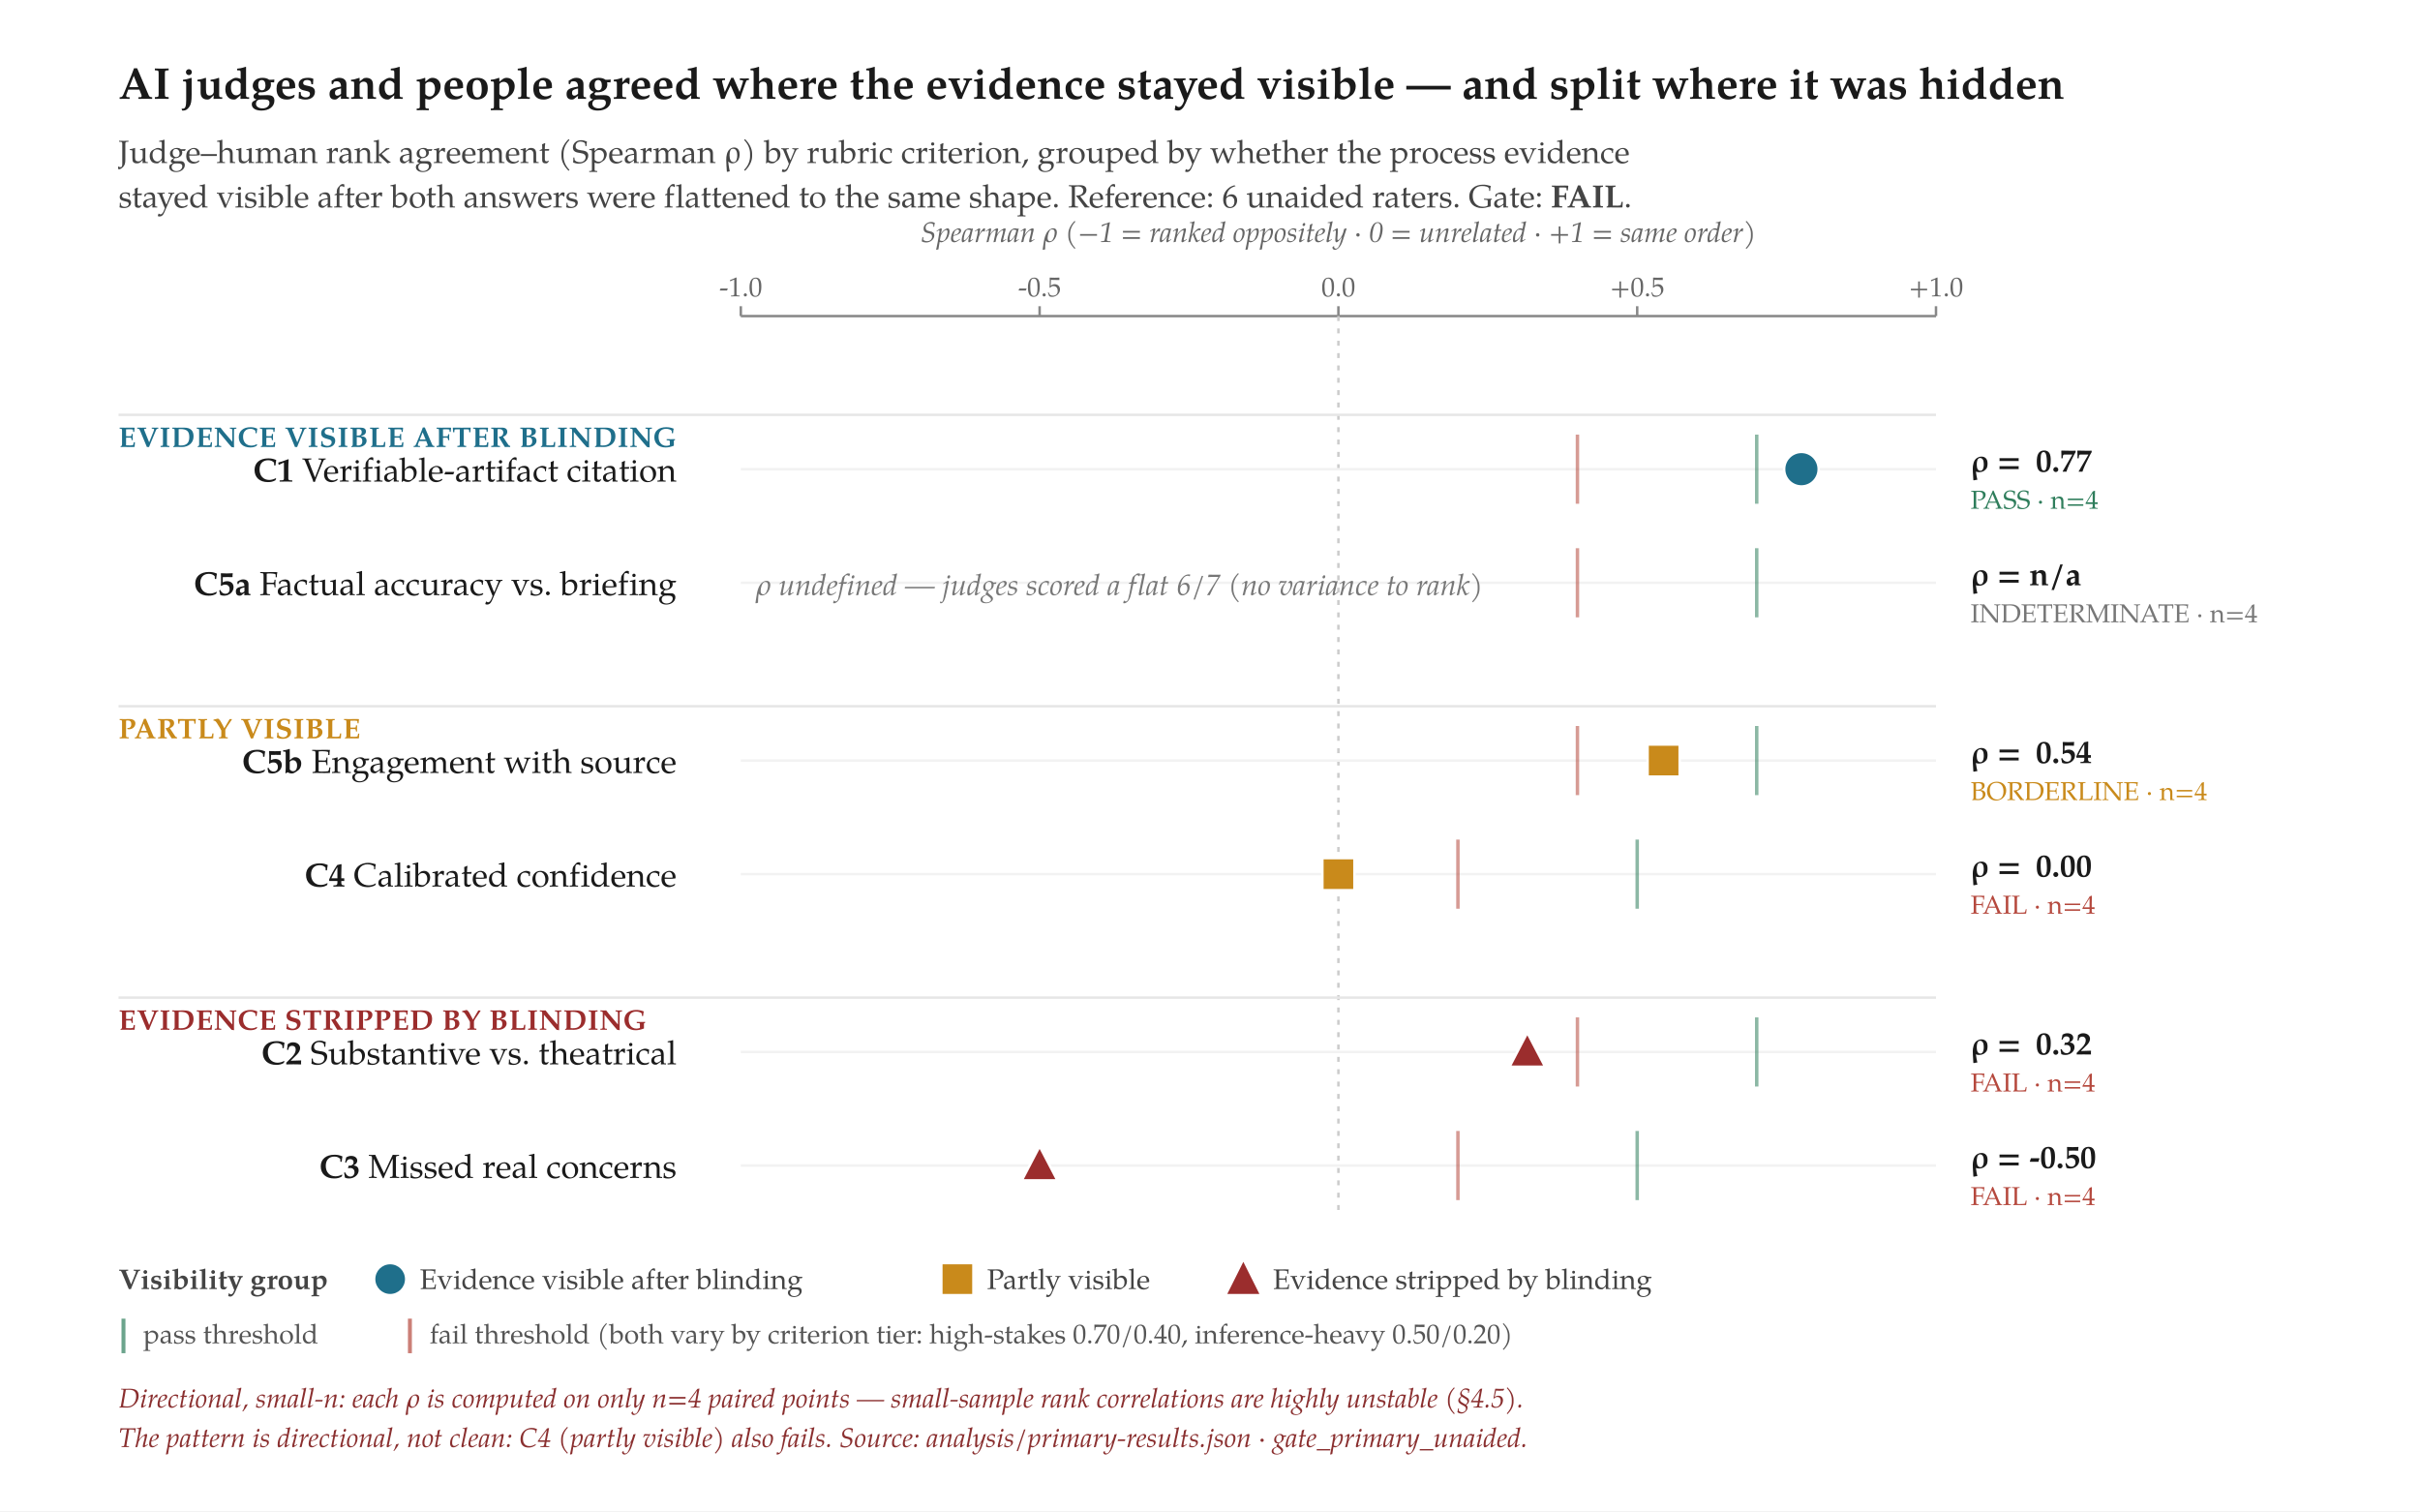
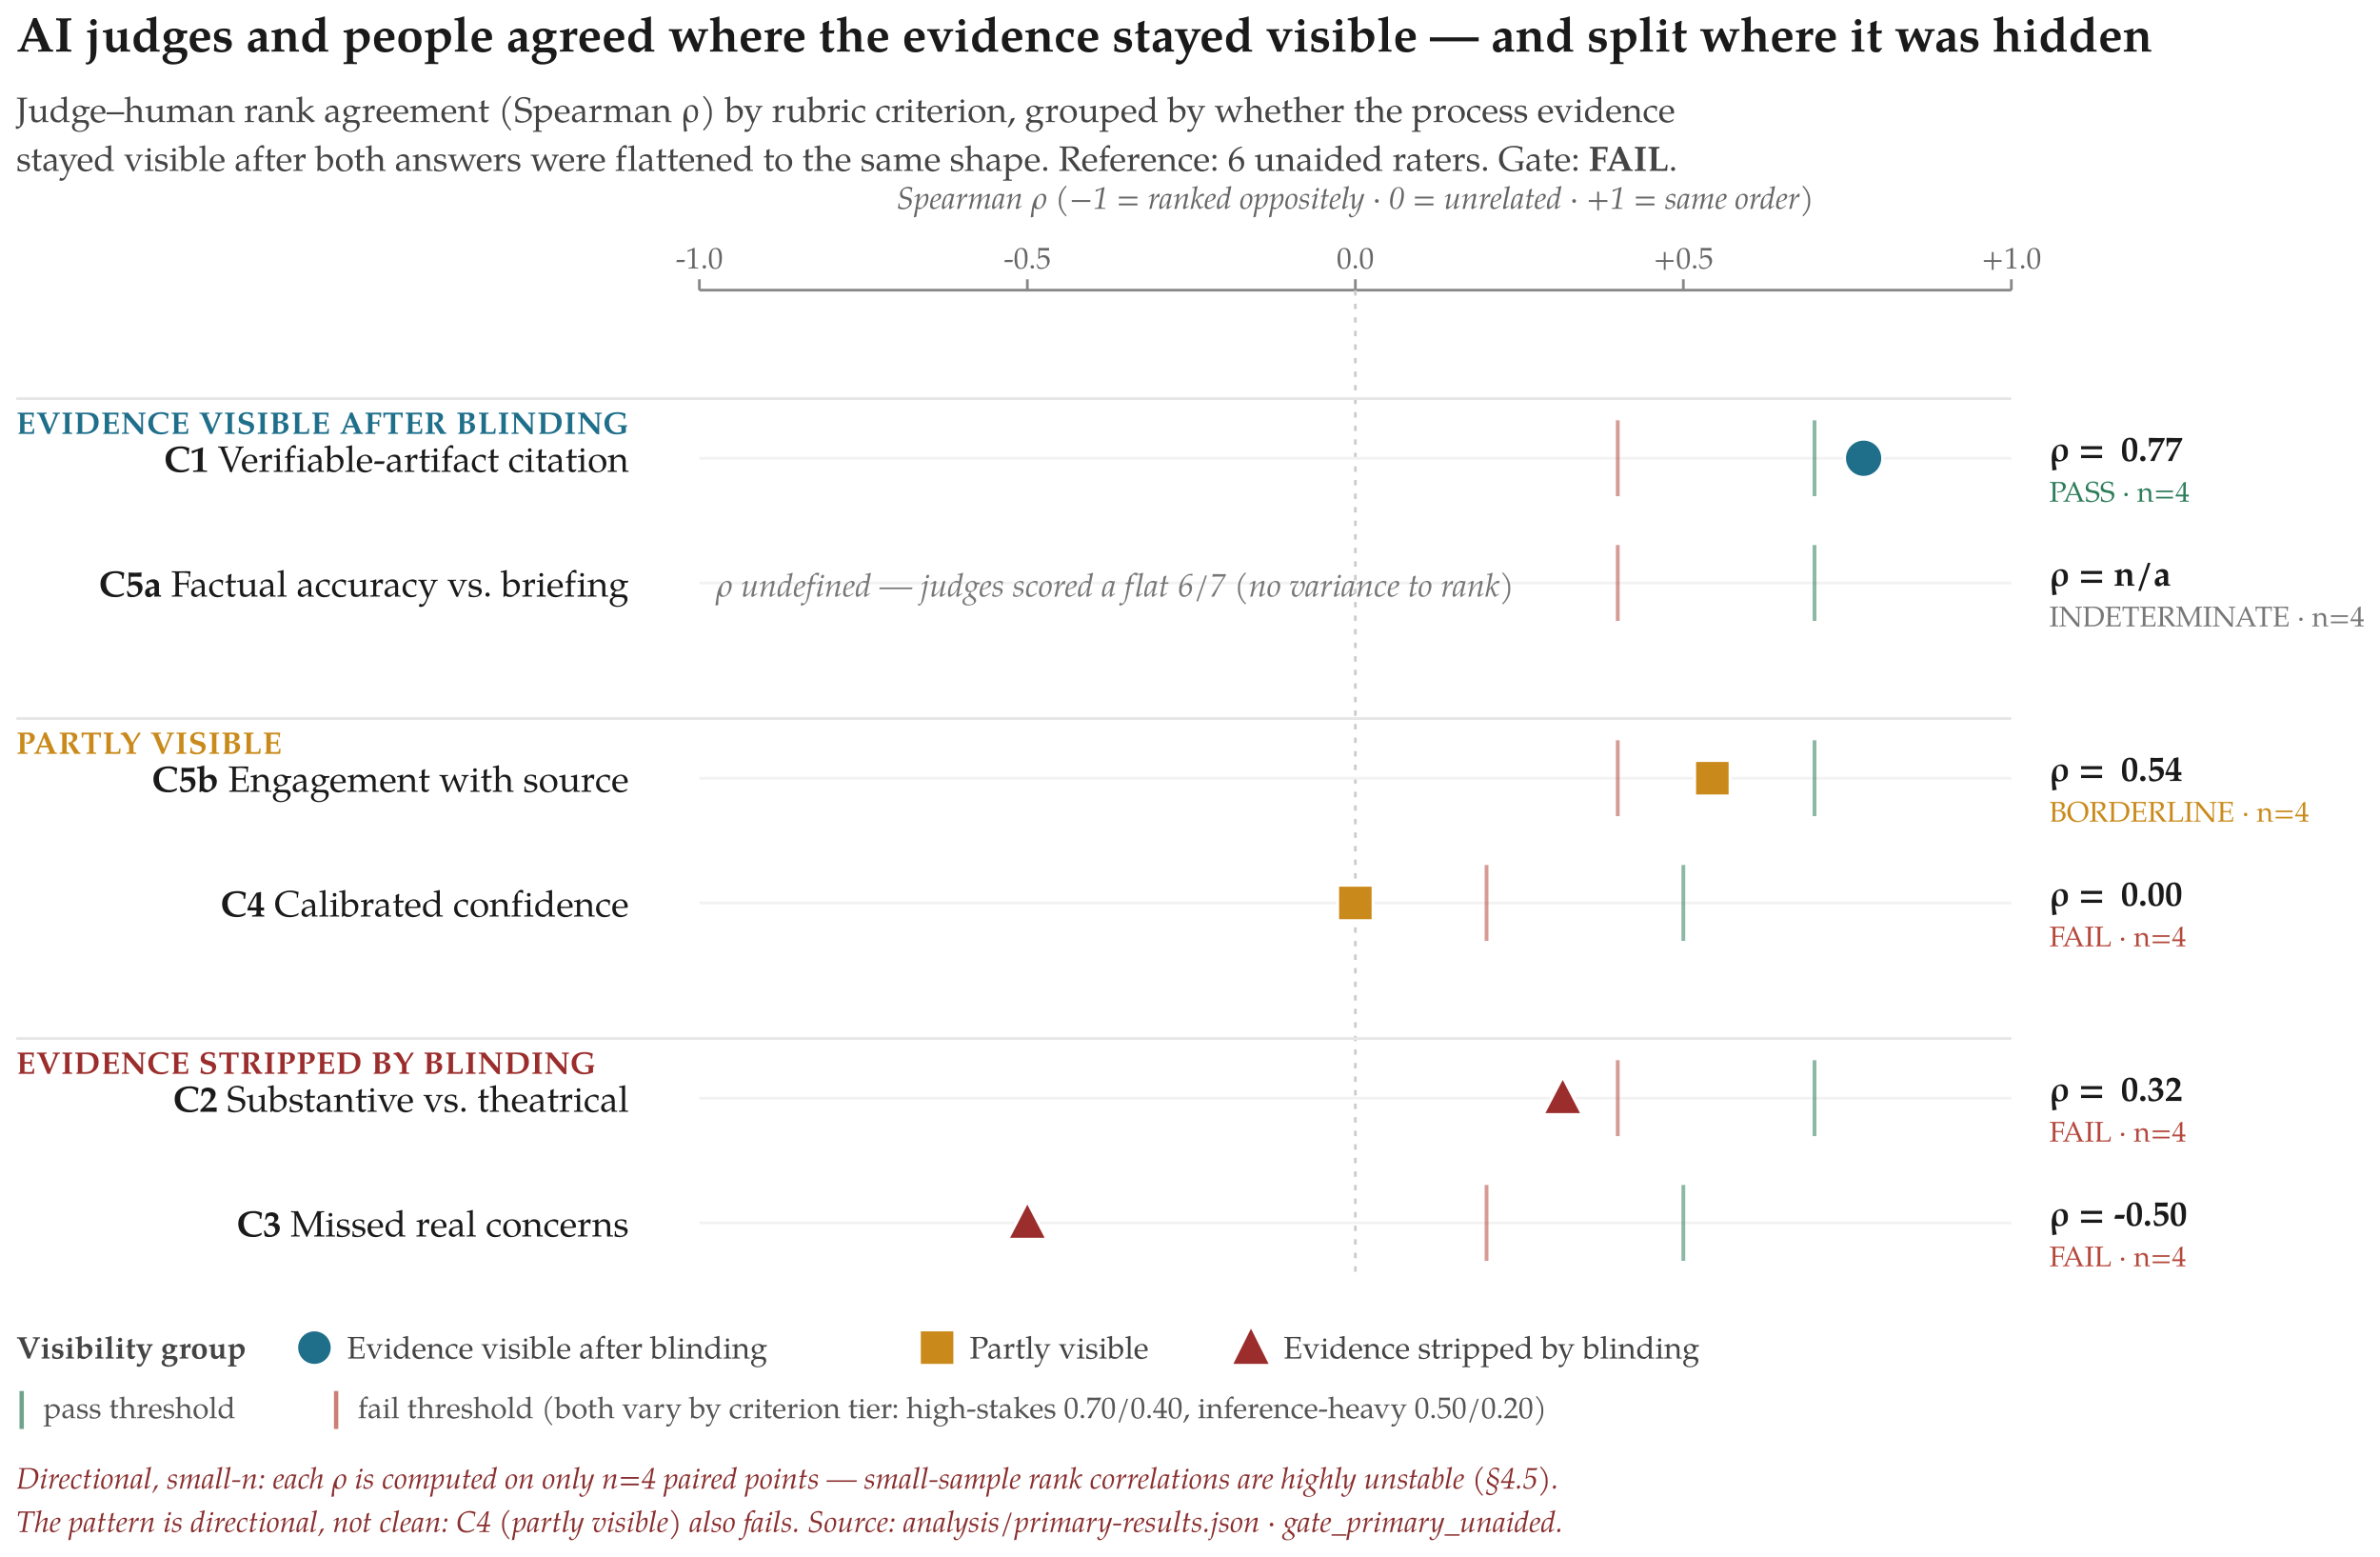
- <svg xmlns="http://www.w3.org/2000/svg" width="980" height="612" viewBox="0 0 980 612" font-family="'TeX Gyre Pagella', Palatino, 'Palatino Linotype', Georgia, serif">
+ <svg xmlns="http://www.w3.org/2000/svg" width="878" height="574" viewBox="42 21 878 574" font-family="'TeX Gyre Pagella', Palatino, 'Palatino Linotype', Georgia, serif">
  <rect x="0" y="0" width="980" height="612" fill="#ffffff" />
  <text x="48" y="40" font-size="18" font-weight="bold" fill="#1a1a1a">AI judges and people agreed where the evidence stayed visible — and split where it was hidden</text>
  <text x="48" y="66" font-size="13" fill="#444">Judge–human rank agreement (Spearman ρ) by rubric criterion, grouped by whether the process evidence</text>
  <text x="48" y="84" font-size="13" fill="#444">stayed visible after both answers were flattened to the same shape. Reference: 6 unaided raters. Gate: <tspan font-weight="bold">FAIL</tspan>.</text>
  <line x1="300" y1="128" x2="784" y2="128" stroke="#888" stroke-width="1" />
  <line x1="300.0" y1="124" x2="300.0" y2="128" stroke="#888" />
  <text x="300.0" y="120" font-size="11" fill="#666" text-anchor="middle">-1.0</text>
  <line x1="421.0" y1="124" x2="421.0" y2="128" stroke="#888" />
  <text x="421.0" y="120" font-size="11" fill="#666" text-anchor="middle">-0.5</text>
  <line x1="542.0" y1="124" x2="542.0" y2="128" stroke="#888" />
  <text x="542.0" y="120" font-size="11" fill="#666" text-anchor="middle">0.0</text>
  <line x1="663.0" y1="124" x2="663.0" y2="128" stroke="#888" />
  <text x="663.0" y="120" font-size="11" fill="#666" text-anchor="middle">+0.5</text>
  <line x1="784.0" y1="124" x2="784.0" y2="128" stroke="#888" />
  <text x="784.0" y="120" font-size="11" fill="#666" text-anchor="middle">+1.0</text>
  <text x="542" y="98" font-size="11.5" fill="#666" text-anchor="middle" font-style="italic">Spearman ρ  (−1 = ranked oppositely · 0 = unrelated · +1 = same order)</text>
  <line x1="542.0" y1="128" x2="542.0" y2="492" stroke="#cccccc" stroke-width="1" stroke-dasharray="2,3" />
  <line x1="48" y1="168" x2="784" y2="168" stroke="#e6e6e6" />
  <text x="48" y="181" font-size="11.5" font-weight="bold" fill="#1f6f8b" letter-spacing="0.3">EVIDENCE VISIBLE AFTER BLINDING</text>
  <line x1="300" y1="190.0" x2="784" y2="190.0" stroke="#f2f2f2" stroke-width="1" />
  <line x1="711.4" y1="176.0" x2="711.4" y2="204.0" stroke="#2e7d5b" stroke-width="1.4" opacity="0.55" />
  <line x1="638.8" y1="176.0" x2="638.8" y2="204.0" stroke="#b5483d" stroke-width="1.4" opacity="0.55" />
  <text x="274" y="195.0" font-size="13.5" fill="#1a1a1a" text-anchor="end">
    <tspan font-weight="bold">C1</tspan>  Verifiable-artifact citation</text>
  <circle cx="729.5" cy="190.0" r="7" fill="#1f6f8b" stroke="#ffffff" stroke-width="1" />
  <text x="798" y="191.0" font-size="13" fill="#1a1a1a">
    <tspan font-weight="bold">ρ =  0.77</tspan>
  </text>
  <text x="798" y="206.0" font-size="10.5" fill="#2e7d5b">PASS · n=4</text>
  <line x1="300" y1="236.0" x2="784" y2="236.0" stroke="#f2f2f2" stroke-width="1" />
  <line x1="711.4" y1="222.0" x2="711.4" y2="250.0" stroke="#2e7d5b" stroke-width="1.4" opacity="0.55" />
  <line x1="638.8" y1="222.0" x2="638.8" y2="250.0" stroke="#b5483d" stroke-width="1.4" opacity="0.55" />
  <text x="274" y="241.0" font-size="13.5" fill="#1a1a1a" text-anchor="end">
    <tspan font-weight="bold">C5a</tspan>  Factual accuracy vs. briefing</text>
  <text x="306.0" y="241.0" font-size="12" fill="#777" font-style="italic">ρ undefined — judges scored a flat 6/7 (no variance to rank)</text>
  <text x="798" y="237.0" font-size="13" fill="#1a1a1a">
    <tspan font-weight="bold">ρ = n/a</tspan>
  </text>
  <text x="798" y="252.0" font-size="10.5" fill="#777777">INDETERMINATE · n=4</text>
  <line x1="48" y1="286" x2="784" y2="286" stroke="#e6e6e6" />
  <text x="48" y="299" font-size="11.5" font-weight="bold" fill="#c98a1b" letter-spacing="0.3">PARTLY VISIBLE</text>
  <line x1="300" y1="308.0" x2="784" y2="308.0" stroke="#f2f2f2" stroke-width="1" />
  <line x1="711.4" y1="294.0" x2="711.4" y2="322.0" stroke="#2e7d5b" stroke-width="1.4" opacity="0.55" />
  <line x1="638.8" y1="294.0" x2="638.8" y2="322.0" stroke="#b5483d" stroke-width="1.4" opacity="0.55" />
  <text x="274" y="313.0" font-size="13.5" fill="#1a1a1a" text-anchor="end">
    <tspan font-weight="bold">C5b</tspan>  Engagement with source</text>
  <rect x="667.2" y="301.5" width="13" height="13" fill="#c98a1b" stroke="#ffffff" stroke-width="1" />
  <text x="798" y="309.0" font-size="13" fill="#1a1a1a">
    <tspan font-weight="bold">ρ =  0.54</tspan>
  </text>
  <text x="798" y="324.0" font-size="10.5" fill="#c98a1b">BORDERLINE · n=4</text>
  <line x1="300" y1="354.0" x2="784" y2="354.0" stroke="#f2f2f2" stroke-width="1" />
  <line x1="663.0" y1="340.0" x2="663.0" y2="368.0" stroke="#2e7d5b" stroke-width="1.4" opacity="0.55" />
  <line x1="590.4" y1="340.0" x2="590.4" y2="368.0" stroke="#b5483d" stroke-width="1.4" opacity="0.55" />
  <text x="274" y="359.0" font-size="13.5" fill="#1a1a1a" text-anchor="end">
    <tspan font-weight="bold">C4</tspan>  Calibrated confidence</text>
  <rect x="535.5" y="347.5" width="13" height="13" fill="#c98a1b" stroke="#ffffff" stroke-width="1" />
  <text x="798" y="355.0" font-size="13" fill="#1a1a1a">
    <tspan font-weight="bold">ρ =  0.00</tspan>
  </text>
  <text x="798" y="370.0" font-size="10.5" fill="#b5483d">FAIL · n=4</text>
  <line x1="48" y1="404" x2="784" y2="404" stroke="#e6e6e6" />
  <text x="48" y="417" font-size="11.5" font-weight="bold" fill="#9b2d2d" letter-spacing="0.3">EVIDENCE STRIPPED BY BLINDING</text>
  <line x1="300" y1="426.0" x2="784" y2="426.0" stroke="#f2f2f2" stroke-width="1" />
  <line x1="711.4" y1="412.0" x2="711.4" y2="440.0" stroke="#2e7d5b" stroke-width="1.4" opacity="0.55" />
  <line x1="638.8" y1="412.0" x2="638.8" y2="440.0" stroke="#b5483d" stroke-width="1.4" opacity="0.55" />
  <text x="274" y="431.0" font-size="13.5" fill="#1a1a1a" text-anchor="end">
    <tspan font-weight="bold">C2</tspan>  Substantive vs. theatrical</text>
  <polygon points="618.5,418.2 611.3,432.0 625.7,432.0" fill="#9b2d2d" stroke="#ffffff" stroke-width="1" />
  <text x="798" y="427.0" font-size="13" fill="#1a1a1a">
    <tspan font-weight="bold">ρ =  0.32</tspan>
  </text>
  <text x="798" y="442.0" font-size="10.5" fill="#b5483d">FAIL · n=4</text>
  <line x1="300" y1="472.0" x2="784" y2="472.0" stroke="#f2f2f2" stroke-width="1" />
  <line x1="663.0" y1="458.0" x2="663.0" y2="486.0" stroke="#2e7d5b" stroke-width="1.4" opacity="0.55" />
  <line x1="590.4" y1="458.0" x2="590.4" y2="486.0" stroke="#b5483d" stroke-width="1.4" opacity="0.55" />
  <text x="274" y="477.0" font-size="13.5" fill="#1a1a1a" text-anchor="end">
    <tspan font-weight="bold">C3</tspan>  Missed real concerns</text>
  <polygon points="421.0,464.2 413.8,478.0 428.2,478.0" fill="#9b2d2d" stroke="#ffffff" stroke-width="1" />
  <text x="798" y="473.0" font-size="13" fill="#1a1a1a">
    <tspan font-weight="bold">ρ = -0.50</tspan>
  </text>
  <text x="798" y="488.0" font-size="10.5" fill="#b5483d">FAIL · n=4</text>
  <text x="48" y="522" font-size="11.5" font-weight="bold" fill="#444">Visibility group</text>
  <circle cx="158" cy="518" r="6" fill="#1f6f8b" />
  <text x="170" y="522" font-size="11.5" fill="#444">Evidence visible after blinding</text>
  <rect x="381.7" y="512" width="12" height="12" fill="#c98a1b" />
  <text x="399.7" y="522" font-size="11.5" fill="#444">Partly visible</text>
  <polygon points="503.5,511 497,524 510,524" fill="#9b2d2d" />
  <text x="515.5" y="522" font-size="11.5" fill="#444">Evidence stripped by blinding</text>
  <line x1="50" y1="534" x2="50" y2="548" stroke="#2e7d5b" stroke-width="1.6" opacity="0.7" />
  <text x="58" y="544" font-size="11" fill="#555">pass threshold</text>
  <line x1="166" y1="534" x2="166" y2="548" stroke="#b5483d" stroke-width="1.6" opacity="0.7" />
  <text x="174" y="544" font-size="11" fill="#555">fail threshold (both vary by criterion tier: high-stakes 0.70/0.40, inference-heavy 0.50/0.20)</text>
  <text x="48" y="570" font-size="11" fill="#8a2f2f" font-style="italic">Directional, small-n: each ρ is computed on only n=4 paired points — small-sample rank correlations are highly unstable (§4.5).</text>
  <text x="48" y="586" font-size="11" fill="#8a2f2f" font-style="italic">The pattern is directional, not clean: C4 (partly visible) also fails. Source: analysis/primary-results.json · gate_primary_unaided.</text>
</svg>
